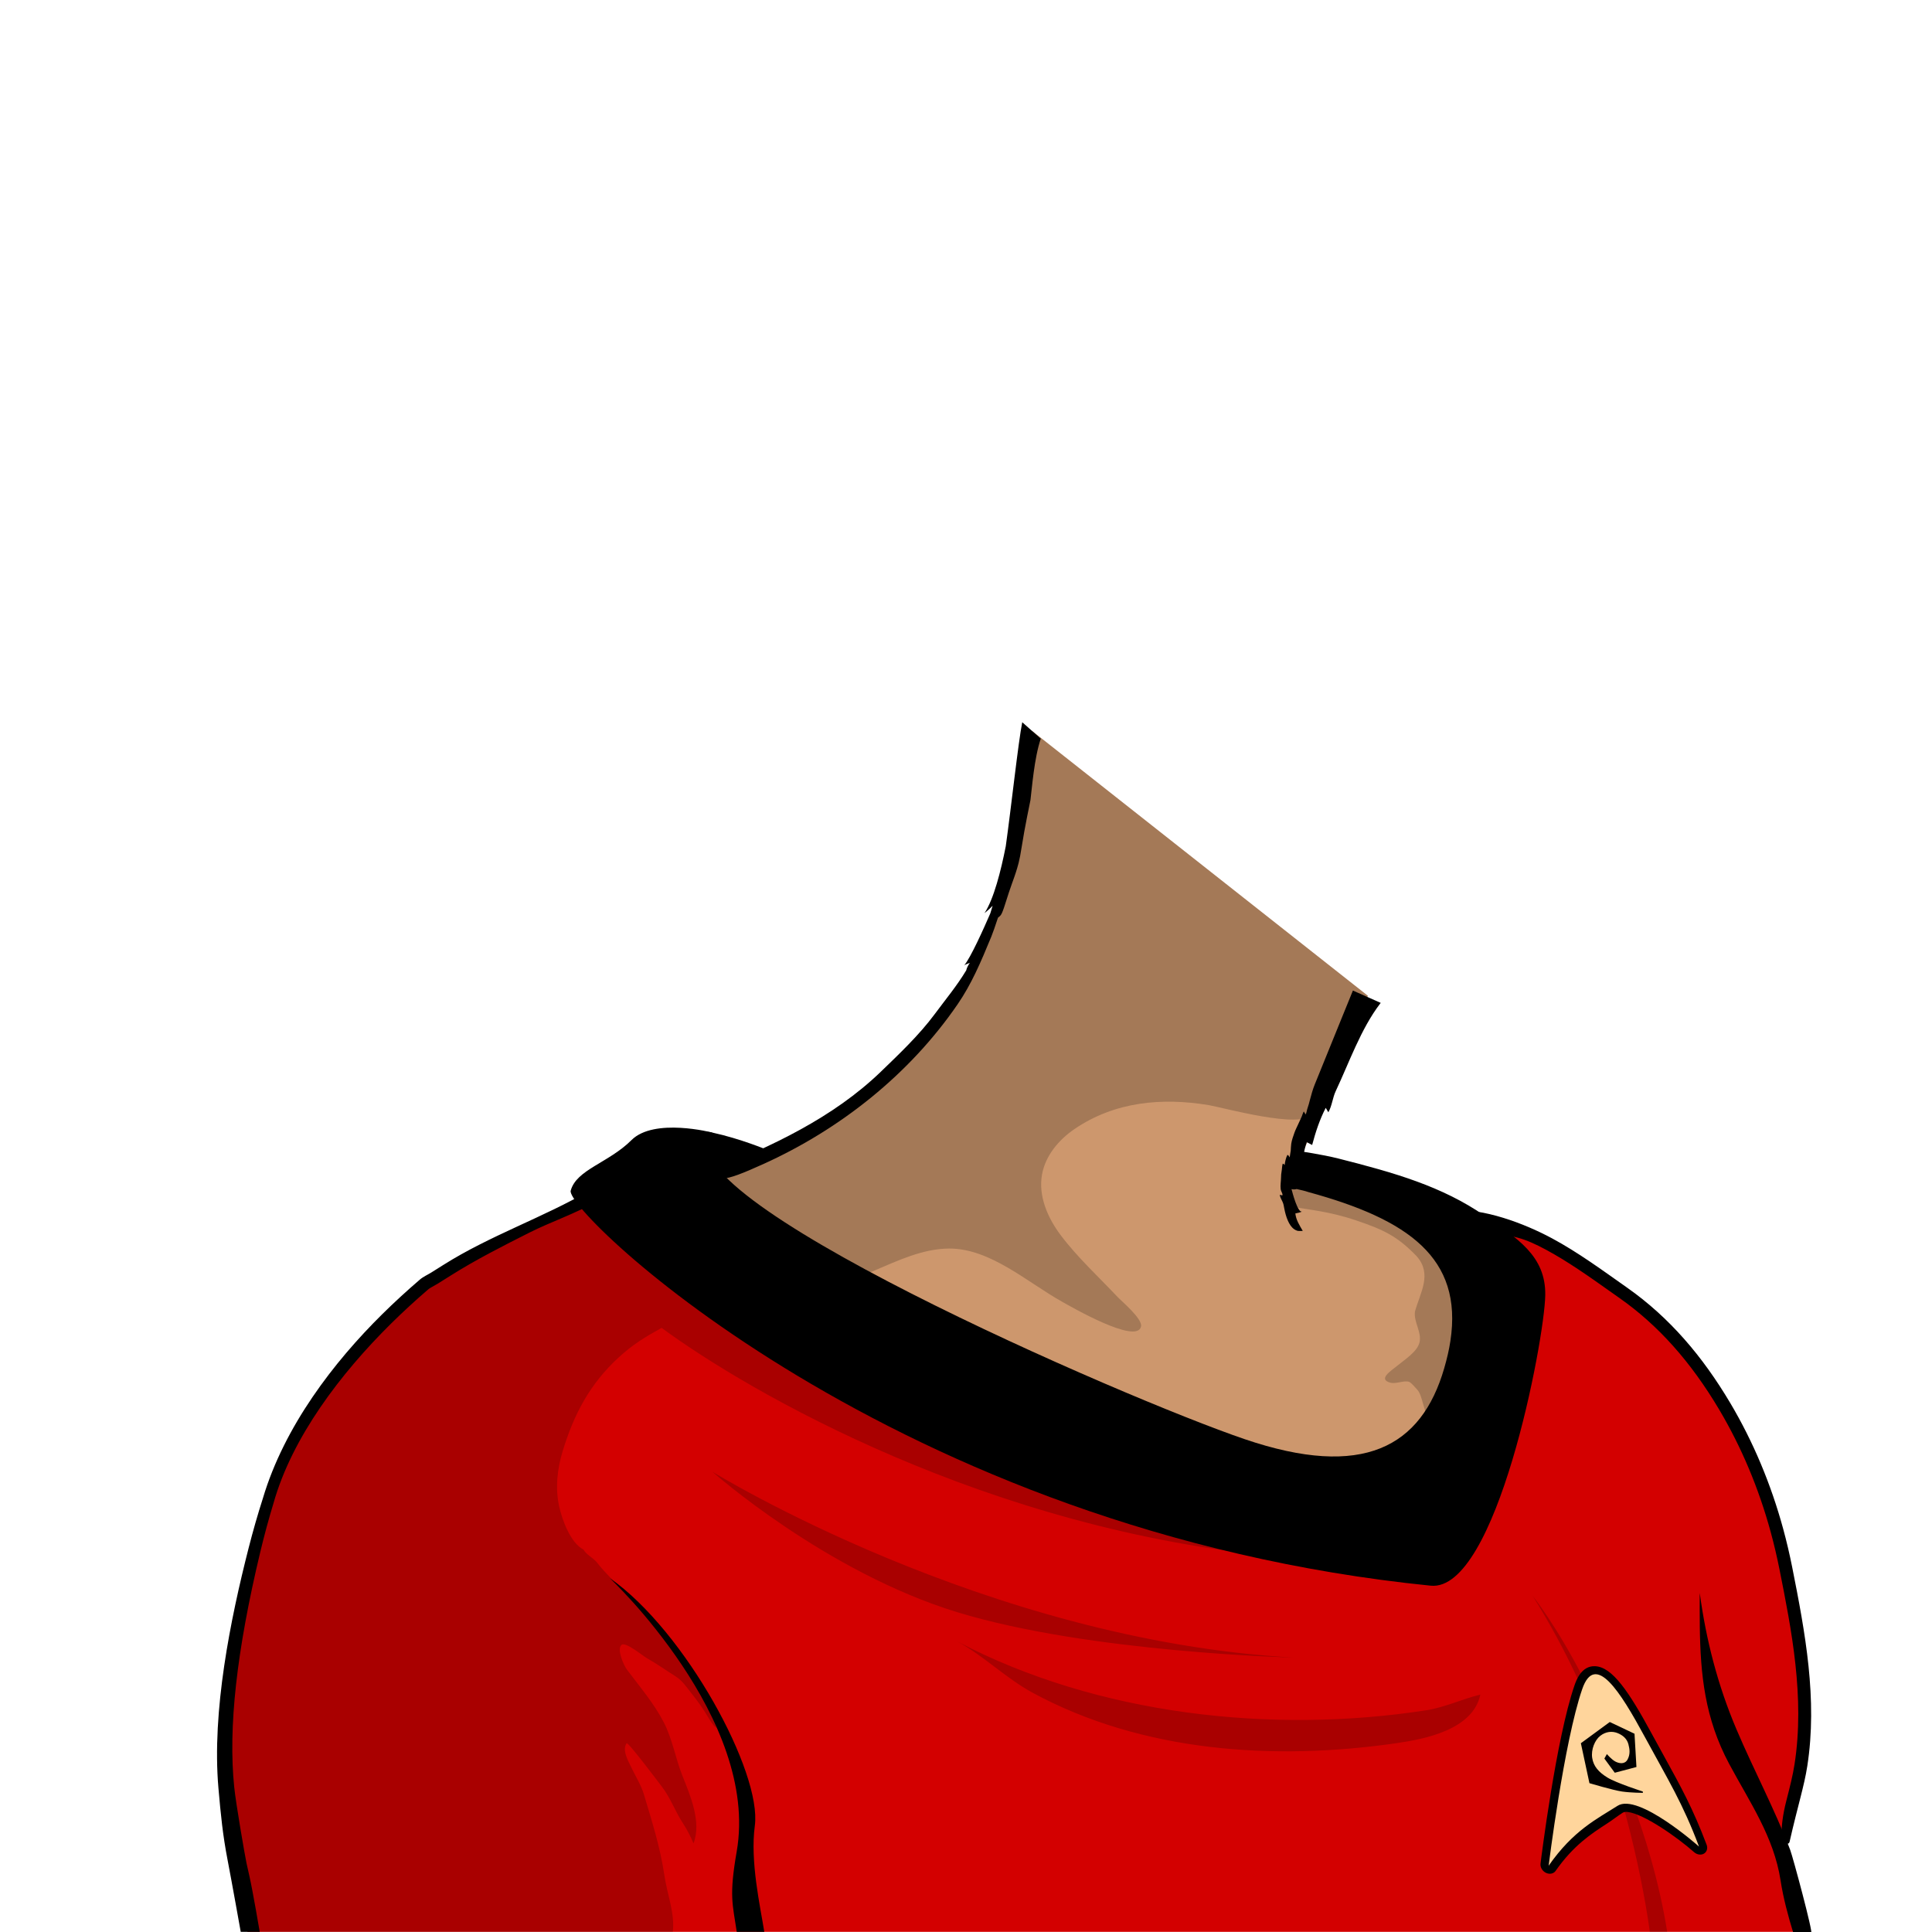
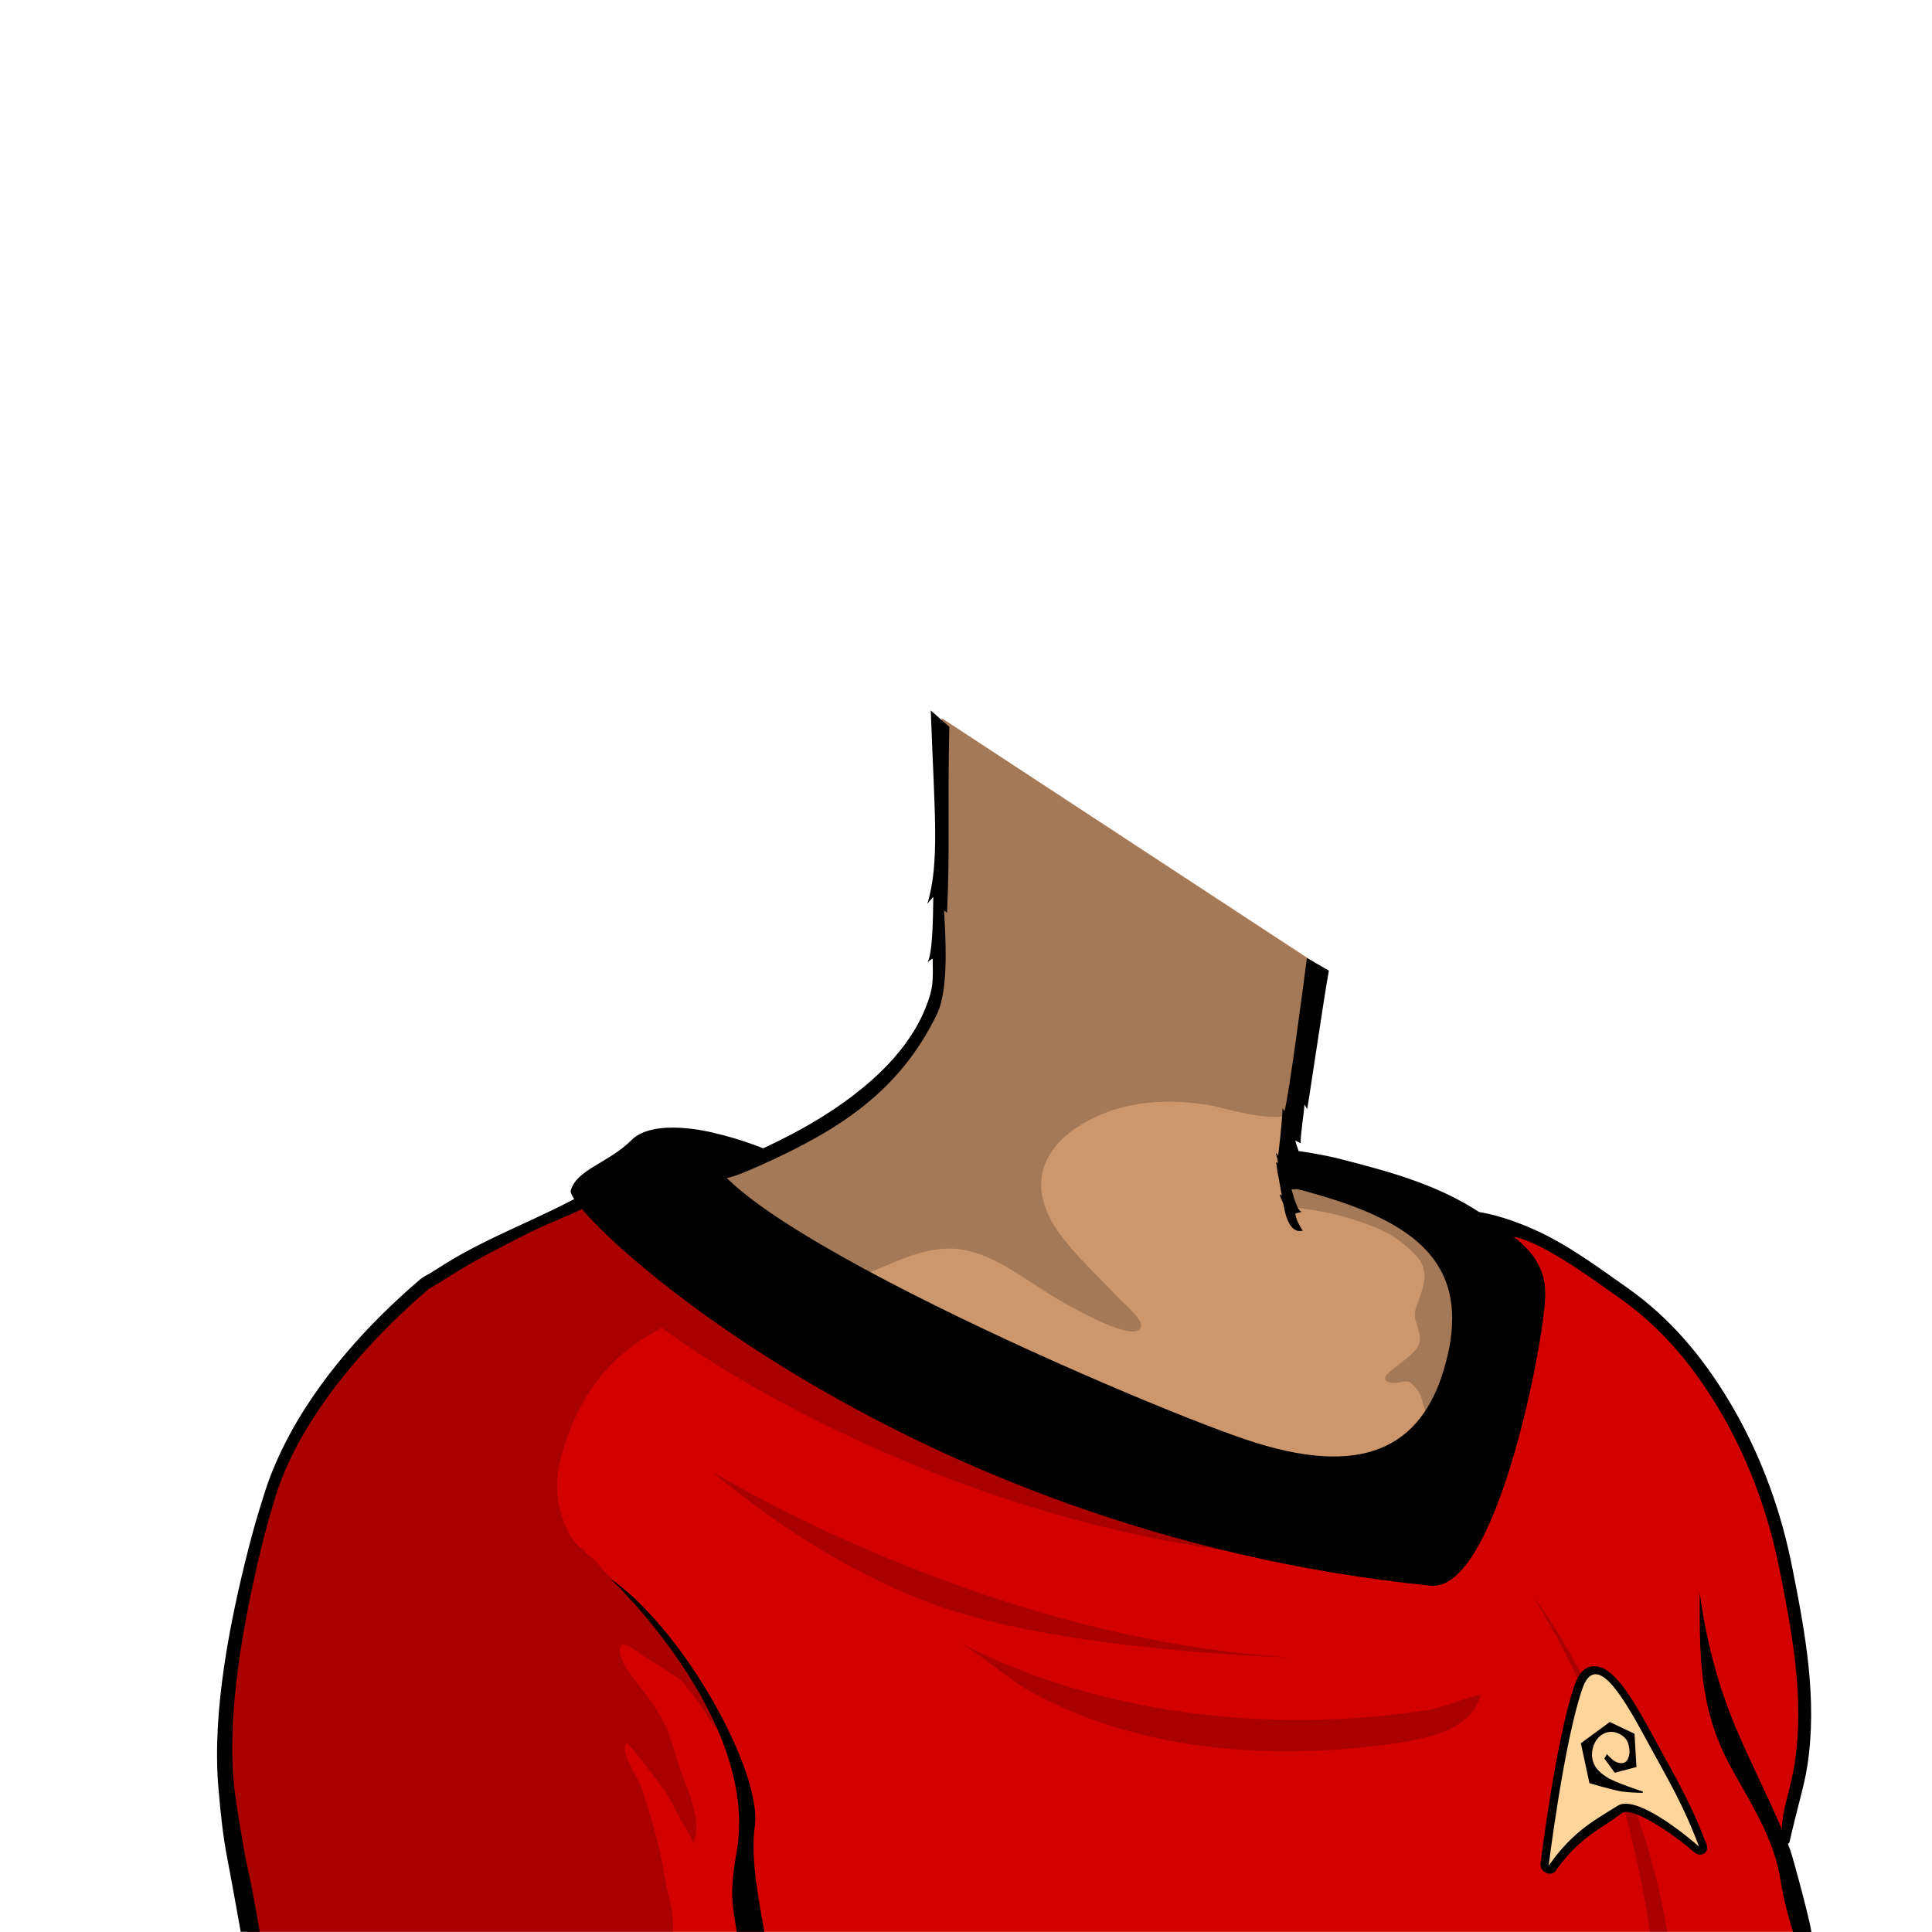
- <svg xmlns="http://www.w3.org/2000/svg" version="1.1" id="svg18722" width="400" height="400" viewBox="0 0 400 400">
+ <svg xmlns="http://www.w3.org/2000/svg" version="1.1" id="svg18722" width="400" height="400" viewBox="0 0 400 400" xml:space="preserve">
  <defs id="defs18726" />
  <g id="layer1" style="display:none">
    <path d="m 283.203,206.169 -69.571,-54.875 -5.489,30.848 -6.207,17.475 c -3.965,4.803 -9.041,15.215 -18.424,23.548 -9.301,8.26 -23.844,13.489 -36.213,21.172 0,0 -14.909,16.74 61.205,48.912 76.113,32.172 84.745,27.987 88.931,20.14 4.184,-7.847 12.844,-41.349 8.92,-49.197 -6.956,-7.114 -22.023,-15.661 -39.111,-19.493 z" style="fill:#cd976d;fill-opacity:1;fill-rule:nonzero;stroke:none;stroke-width:1.333" id="path19870" />
    <path d="m 206.127,193.478 c 1.617,-3.929 2.913,-7.985 4.096,-12.064 1.291,-4.452 3.764,-24.061 5.256,-28.48 0,0 -3.833,-3.407 -3.833,-3.405 -1.011,4.996 -3.077,25.175 -4.128,30.153 -1.273,6.027 -3.689,11.929 -6.271,17.54 -2.109,4.584 -5.355,9.036 -8.349,13.077 -3.142,4.24 -6.747,7.938 -10.552,11.607 -9.847,9.496 -22.544,15.42 -35.24,20.512 0.401,0.984 1.52,1.521 2.581,1.551 1.399,0.037 4.179,-1.079 8.355,-2.967 15.955,-7.219 30.292,-18.603 40.228,-33.089 2.852,-4.16 5.62,-9 7.857,-14.435 z" style="fill:#000000;fill-opacity:1;fill-rule:nonzero;stroke:none;stroke-width:1.333" id="path19890" />
    <path id="path19920" style="opacity:0.2;fill:#000000;fill-opacity:1;fill-rule:nonzero;stroke:none;stroke-width:1.333" d="m 213.633,151.295 -5.49,30.848 -0.176,0.494 -0.018,0.051 c -0.008,0.045 -0.016,0.08 -0.016,0.08 -0.592,3.267 -1.676,6.141 -3.115,8.736 -10e-4,0.002 -0.003,0.004 -0.004,0.006 l -2.879,8.107 c -2.973,3.602 -6.573,10.359 -12.145,17.027 -0.929,1.112 -1.912,2.221 -2.957,3.312 -0.513,0.536 -1.088,1.05 -1.631,1.576 -0.563,0.545 -1.094,1.103 -1.691,1.633 -0.014,0.012 -0.031,0.023 -0.045,0.035 -1.15,1.019 -2.378,1.993 -3.674,2.93 -9.184,6.64 -21.67,11.485 -32.494,18.207 0,0 -3.004,3.408 0.631,10.084 4.98,5.726 14.499,11.315 17.158,11.797 11.037,2 20.537,-7.647 31.389,-7.719 8.56,-0.057 16.284,7.041 23.461,11.033 1.507,0.837 15.568,9.024 16.307,5.066 0.293,-1.579 -4.003,-5.162 -4.896,-6.111 -3.933,-4.175 -8.28,-8.159 -11.734,-12.746 -2.711,-3.601 -4.668,-8.113 -3.879,-12.551 0.693,-3.899 3.438,-7.19 6.709,-9.422 8.351,-5.697 18.133,-6.576 27.859,-4.957 2.648,0.44 19.542,5.111 21.115,1.842 0,-0.001 4.459,-9.266 4.459,-9.266 l 7.324,-15.219 z m 53.586,98.479 c 3.801,0.733 7.832,0.962 13.572,2.904 5.595,1.893 8.482,3.223 12.512,7.404 3.279,3.714 0.743,7.504 -0.35,11.459 -0.293,2.161 1.43,4.261 0.947,6.369 -0.452,1.965 -3.195,3.668 -4.652,4.887 -1.188,0.991 -4.064,2.741 -1.4,3.473 1.172,0.323 2.848,-0.535 3.887,-0.174 0.449,0.157 1.309,1.219 1.688,1.617 1.215,1.279 1.27,5.123 2.678,5.834 2.56,1.295 5.515,-4.099 6.244,-5.721 1.755,-3.904 3.369,-7.891 4.387,-12.059 0.196,-0.802 0.363,-1.614 0.51,-2.43 0.246,-4.011 0.035,-7.302 -0.887,-9.146 -6.956,-7.114 -22.021,-15.66 -39.109,-19.492 0.284,2.605 0.031,3.958 -0.025,5.074 z" />
    <path d="m 285.866,207.638 c -0.011,-0.004 -0.125,0.151 -0.133,0.161 -3.985,5.219 -6.399,12.183 -9.179,18.081 -1.245,2.641 -2.552,5.261 -3.775,7.915 -1.973,4.285 -5.531,8.924 -4.212,13.912 0.204,0.773 1.896,8.104 1.395,7.94 -4.604,-1.516 -4.921,-10.645 -4.359,-14.457 0.132,-0.899 14.503,-36.109 14.503,-36.109 0,0 5.759,2.556 5.76,2.557" style="fill:#000000;fill-opacity:1;fill-rule:nonzero;stroke:none;stroke-width:1.333" id="path19894" />
  </g>
-   <g id="g4">
+   <g id="g4" style="display:none">
    <path d="m 283.203,206.169 -69.571,-54.875 -5.489,30.848 -6.207,17.475 c -3.965,4.803 -9.041,15.215 -18.424,23.548 -9.301,8.26 -23.844,13.489 -36.213,21.172 0,0 -14.909,16.74 61.205,48.912 76.113,32.172 84.745,27.987 88.931,20.14 4.184,-7.847 12.844,-41.349 8.92,-49.197 -6.956,-7.114 -22.023,-15.661 -39.111,-19.493 z" style="display:inline;fill:#cd976d;fill-opacity:1;fill-rule:nonzero;stroke:none;stroke-width:1.333" id="path4" />
    <path id="path5" style="display:inline;opacity:1;fill:#000000;fill-opacity:1;fill-rule:nonzero;stroke:none;stroke-width:1.333" d="m 211.645,149.529 c -0.815,4.031 -2.31,17.836 -3.412,25.676 -0.989,5.04 -2.473,10.932 -4.404,13.85 0,0 1.008,-0.799 1.684,-1.527 -0.158,0.527 -0.315,1.054 -0.482,1.578 -1.375,3.175 -4.044,9.129 -5.432,10.809 0.209,-0.253 0.886,-0.411 1.191,-0.561 -0.355,0.523 -0.616,1.004 -0.746,1.551 -1.922,3.198 -4.267,6.012 -6.555,9.1 -3.142,4.24 -7.337,8.233 -11.143,11.902 -9.847,9.496 -22.544,15.42 -35.24,20.512 0.401,0.984 1.521,1.521 2.582,1.551 1.399,0.037 4.178,-1.079 8.354,-2.967 15.955,-7.219 30.293,-18.603 40.229,-33.09 2.852,-4.16 4.732,-8.555 6.969,-13.99 0.335,-0.815 0.831,-2.254 1.383,-3.932 0.507,-0.476 0.667,-0.181 1.52,-2.93 1.107,-3.569 1.761,-5.104 2.16,-6.383 0.4,-1.277 0.773,-2.352 1.23,-5.361 0.559,-3.673 1.809,-9.652 1.809,-9.652 0.313,-2.443 0.77,-8.678 2.138,-12.73 0,0 -3.834,-3.406 -3.834,-3.404 z m 68.461,55.553 c -0.843,2.063 -1.681,4.127 -2.521,6.191 -1.804,4.433 -3.606,8.867 -5.4,13.305 -0.416,1.032 -0.698,2.109 -0.988,3.18 -0.152,0.557 -0.282,1.136 -0.486,1.678 -0.156,0.419 -0.188,0.913 -0.387,1.314 -0.101,-0.216 -0.282,-0.42 -0.389,-0.639 -0.185,0.319 -0.288,0.718 -0.43,1.061 -0.233,0.564 -0.516,1.091 -0.758,1.648 -0.247,0.567 -0.553,1.129 -0.754,1.713 -0.253,0.731 -0.541,1.502 -0.654,2.271 -0.069,0.471 -0.072,0.951 -0.105,1.424 -0.011,0.167 -0.252,1.344 -0.184,1.408 -0.16,-0.153 -0.253,-0.495 -0.494,-0.525 -0.329,0.555 -0.504,1.46 -0.588,2.092 -0.121,-0.119 -0.205,-0.282 -0.398,-0.268 -0.151,0.492 -0.136,1.09 -0.234,1.615 -0.079,0.416 -0.106,0.801 -0.111,1.229 -0.008,0.804 -0.18,1.657 -0.066,2.461 0.063,0.445 0.368,0.735 0.379,1.207 -0.185,0.091 -0.383,-0.062 -0.58,-0.072 0.076,0.507 0.348,0.97 0.568,1.426 0.215,0.444 0.27,0.875 0.363,1.359 0.169,0.879 0.394,1.758 0.758,2.576 0.285,0.644 0.668,1.292 1.244,1.719 0.256,0.189 0.545,0.328 0.857,0.395 0.099,0.021 0.98,0.006 0.973,-0.006 -0.659,-1.145 -1.392,-2.25 -1.533,-3.615 0.483,-0.091 0.977,-0.196 1.428,-0.408 -0.944,0.472 -2.096,-4.174 -2.223,-4.627 0.451,0.115 1.089,0.131 1.209,-0.318 0.047,-0.173 -0.015,-0.355 -0.068,-0.525 -0.377,-1.208 -0.419,-2.519 -0.117,-3.748 0.443,0.248 0.954,0.372 1.461,0.357 -0.2,-1.845 0.032,-3.737 0.678,-5.479 0.369,0.192 0.741,0.384 1.111,0.574 0.709,-2.661 1.542,-5.235 2.814,-7.689 0.18,0.308 0.359,0.615 0.539,0.922 0.784,-1.392 0.864,-2.978 1.537,-4.406 2.78,-5.899 5.192,-12.863 9.178,-18.082 0.008,-0.011 0.122,-0.164 0.133,-0.16 -0.001,-0.001 -5.76,-2.557 -5.76,-2.557 z" />
    <path id="path6" style="display:inline;opacity:0.2;fill:#000000;fill-opacity:1;fill-rule:nonzero;stroke:none;stroke-width:1.333" d="m 213.633,151.295 -5.49,30.848 -0.176,0.494 -0.018,0.051 c -0.008,0.045 -0.016,0.08 -0.016,0.08 -0.592,3.267 -1.676,6.141 -3.115,8.736 -10e-4,0.002 -0.003,0.004 -0.004,0.006 l -2.879,8.107 c -2.973,3.602 -6.573,10.359 -12.145,17.027 -0.929,1.112 -1.912,2.221 -2.957,3.312 -0.513,0.536 -1.088,1.05 -1.631,1.576 -0.563,0.545 -1.094,1.103 -1.691,1.633 -0.014,0.012 -0.031,0.023 -0.045,0.035 -1.15,1.019 -2.378,1.993 -3.674,2.93 -9.184,6.64 -21.67,11.485 -32.494,18.207 0,0 -3.004,3.408 0.631,10.084 4.98,5.726 14.499,11.315 17.158,11.797 11.037,2 20.537,-7.647 31.389,-7.719 8.56,-0.057 16.284,7.041 23.461,11.033 1.507,0.837 15.568,9.024 16.307,5.066 0.293,-1.579 -4.003,-5.162 -4.896,-6.111 -3.933,-4.175 -8.28,-8.159 -11.734,-12.746 -2.711,-3.601 -4.668,-8.113 -3.879,-12.551 0.693,-3.899 3.438,-7.19 6.709,-9.422 8.351,-5.697 18.133,-6.576 27.859,-4.957 2.648,0.44 19.542,5.111 21.115,1.842 0,-0.001 4.459,-9.266 4.459,-9.266 l 7.324,-15.219 z m 53.586,98.479 c 3.801,0.733 7.832,0.962 13.572,2.904 5.595,1.893 8.482,3.223 12.512,7.404 3.279,3.714 0.743,7.504 -0.35,11.459 -0.293,2.161 1.43,4.261 0.947,6.369 -0.452,1.965 -3.195,3.668 -4.652,4.887 -1.188,0.991 -4.064,2.741 -1.4,3.473 1.172,0.323 2.848,-0.535 3.887,-0.174 0.449,0.157 1.309,1.219 1.688,1.617 1.215,1.279 1.27,5.123 2.678,5.834 2.56,1.295 5.515,-4.099 6.244,-5.721 1.755,-3.904 3.369,-7.891 4.387,-12.059 0.196,-0.802 0.363,-1.614 0.51,-2.43 0.246,-4.011 0.035,-7.302 -0.887,-9.146 -6.956,-7.114 -22.021,-15.66 -39.109,-19.492 0.284,2.605 0.031,3.958 -0.025,5.074 z" />
+   </g>
+   <g id="g3">
+     <path d="m 272.626,199.586 -77.633,-50.881 c 0,0 -0.754,21.943 -0.83,32.919 -0.046,6.639 0.228,19.916 0.228,19.916 -0.859,7.613 -1.497,13.292 -10.88,21.625 -9.301,8.26 -23.844,13.489 -36.213,21.172 0,0 -14.909,16.74 61.205,48.912 76.113,32.172 84.745,27.987 88.931,20.14 4.184,-7.847 12.844,-41.349 8.92,-49.197 -6.956,-7.114 -22.023,-15.661 -39.111,-19.493 z" style="display:inline;fill:#cd976d;fill-opacity:1;fill-rule:nonzero;stroke:none;stroke-width:1.333" id="path1" />
+     <path id="path2" style="display:inline;opacity:1;fill:#000000;fill-opacity:1;fill-rule:nonzero;stroke:none;stroke-width:1.333" d="m 192.709,147.088 c 0.735,20.973 1.907,31.46 -0.716,40.043 0,0 0.564,-0.725 1.24,-1.453 -0.068,5.014 -0.162,11.779 -1.224,13.61 0.209,-0.253 0.781,-0.673 1.087,-0.822 0.094,4.903 0.162,6.165 -1.531,10.355 -1.978,4.892 -5.414,9.416 -9.219,13.086 -9.847,9.496 -22.544,15.42 -35.24,20.512 0.401,0.984 1.521,1.521 2.582,1.551 1.399,0.037 4.178,-1.079 8.354,-2.967 15.955,-7.219 28.202,-15.126 35.939,-31.019 2.492,-5.119 1.786,-15.936 1.473,-21.546 0.101,0.164 0.406,0.342 0.63,0.522 0.62,-13.947 0.064,-20.595 0.461,-38.466 0,0 -3.834,-3.406 -3.834,-3.404 z m 73.22,82.982 c -0.101,-0.216 -0.282,-0.42 -0.389,-0.639 -0.11,3.641 -0.94,9.799 -0.897,9.839 -0.16,-0.153 -0.253,-0.495 -0.494,-0.525 0.161,0.6 0.483,1.532 0.399,2.164 -0.121,-0.119 -0.205,-0.282 -0.398,-0.268 0.202,0.544 0.238,1.218 0.308,1.831 0.054,0.468 0.22,0.938 0.287,1.431 0.109,0.797 0.298,1.533 0.411,2.337 0.063,0.445 0.113,0.689 0.248,1.22 -0.12,-0.02 -0.259,-0.055 -0.436,-0.177 0.076,0.507 0.335,1.061 0.555,1.517 0.215,0.444 0.27,0.875 0.363,1.359 0.169,0.879 0.394,1.758 0.758,2.576 0.285,0.644 0.668,1.292 1.244,1.719 0.256,0.189 0.545,0.328 0.857,0.395 0.099,0.021 0.98,0.006 0.973,-0.006 -0.659,-1.145 -1.392,-2.25 -1.533,-3.615 0.483,-0.091 0.977,-0.196 1.428,-0.408 -0.944,0.472 -2.096,-4.174 -2.223,-4.627 0.451,0.115 1.089,0.131 1.209,-0.318 0.047,-0.173 -0.015,-0.355 -0.068,-0.525 -0.377,-1.208 -0.419,-2.519 -0.117,-3.748 0.443,0.248 0.954,0.372 1.461,0.357 -0.2,-1.845 -1.209,-3.937 -1.728,-5.845 0.369,0.192 0.741,0.384 1.111,0.574 0.173,-3.309 0.572,-5.068 0.827,-8.003 0.18,0.308 0.359,0.615 0.539,0.922 0.172,-0.305 3.548,-23.607 4.504,-28.646 l -4.549,-2.63 c -0.495,3.9 -3.825,29.283 -4.65,31.74 z" />
+     <path id="path3" style="display:inline;opacity:0.2;fill:#000000;fill-opacity:1;fill-rule:nonzero;stroke:none;stroke-width:1.333" d="m 194.994,148.706 c -0.321,12.519 -0.042,20.537 -0.392,28.23 -0.351,7.693 -0.598,9.699 -0.73,17.378 -0.034,2.01 0.772,4.014 0.15,9.741 -0.622,5.716 -2.653,9.027 -4.97,12.22 -2.405,3.313 -4.788,6.223 -5.54,6.891 -0.014,0.012 -0.031,0.023 -0.045,0.035 -9.299,8.234 -23.471,13.252 -36.168,21.137 0,0 -3.004,3.408 0.631,10.084 4.98,5.726 14.499,11.315 17.158,11.797 11.037,2 20.537,-7.647 31.389,-7.719 8.56,-0.057 16.284,7.041 23.461,11.033 1.507,0.837 15.568,9.024 16.307,5.066 0.293,-1.579 -4.003,-5.162 -4.896,-6.111 -3.933,-4.175 -8.28,-8.159 -11.734,-12.746 -2.711,-3.601 -4.668,-8.113 -3.879,-12.551 0.693,-3.899 3.438,-7.19 6.709,-9.422 8.351,-5.697 18.133,-6.576 27.859,-4.957 2.648,0.44 15.77,4.445 17.343,1.176 2.374,-5.425 1.494,-21.87 5.422,-30.032 z m 72.225,101.067 c 3.801,0.733 7.832,0.962 13.572,2.904 5.595,1.893 8.482,3.223 12.512,7.404 3.279,3.714 0.743,7.504 -0.35,11.459 -0.293,2.161 1.43,4.261 0.947,6.369 -0.452,1.965 -3.195,3.668 -4.652,4.887 -1.188,0.991 -4.064,2.741 -1.4,3.473 1.172,0.323 2.848,-0.535 3.887,-0.174 0.449,0.157 1.309,1.219 1.688,1.617 1.215,1.279 1.27,5.123 2.678,5.834 2.56,1.295 5.515,-4.099 6.244,-5.721 1.755,-3.904 3.369,-7.891 4.387,-12.059 0.196,-0.802 0.363,-1.614 0.51,-2.43 0.246,-4.011 0.035,-7.302 -0.887,-9.146 -6.956,-7.114 -22.021,-15.66 -39.109,-19.492 0.284,2.605 0.031,3.958 -0.025,5.074 z" />
  </g>
  <g id="g18730">
    <path d="m 51.22,399.967 c 0.157,-3.777 -0.619,-8.853 -1.349,-12.359 -0.169,-0.815 -0.337,-1.619 -0.491,-2.415 -0.339,-1.756 -0.733,-3.455 -1.117,-5.097 -0.74,-3.175 -1.497,-6.428 -1.811,-9.993 -1.091,-12.448 0.939,-28.527 6.203,-49.152 0.892,-3.495 1.879,-6.932 2.932,-10.217 4.099,-13.757 13.952,-27.109 24.605,-37.627 2.391,-2.36 4.979,-4.739 7.689,-7.069 0.351,-0.301 0.825,-0.565 1.329,-0.844 0.303,-0.167 0.6,-0.332 0.879,-0.505 0.832,-0.519 1.663,-1.04 2.492,-1.564 5.359,-3.384 11.028,-6.247 16.512,-9.015 4.347,-2.193 8.841,-4.461 13.196,-6.996 5.441,-3.167 8.673,-4.957 11.84,-4.957 2.645,0 5.489,1.151 10.492,4.249 3.553,2.2 6.947,4.797 10.231,7.309 3.017,2.308 6.137,4.696 9.413,6.805 1.256,0.808 2.611,1.793 4.045,2.836 2.161,1.573 4.387,3.192 6.544,4.403 2.053,1.152 4.127,1.687 6.131,2.205 1.312,0.337 2.667,0.688 3.947,1.207 3.031,1.232 5.999,2.853 8.868,4.423 3.617,1.976 7.333,4.008 11.361,5.401 2.737,0.948 5.621,1.819 8.675,2.74 7.205,2.176 14.612,4.411 20.352,7.756 3.295,1.921 6.611,2.973 9.817,3.989 3.415,1.084 6.641,2.107 9.74,4.103 4.212,2.713 12.504,7.267 20.7,7.267 1.785,0 3.497,-0.217 5.089,-0.647 0.859,-0.231 1.752,-0.455 2.663,-0.681 5.621,-1.407 11.995,-2.999 15.731,-7.697 6.973,-8.768 6.405,-19.82 5.855,-30.509 -0.284,-5.508 -0.552,-10.731 0.199,-15.461 h 0.045 c 5.781,0 11.536,3.093 16.613,5.824 4.595,2.471 9.023,5.608 13.305,8.641 l 2.101,1.485 c 8.115,5.711 14.96,13.373 20.928,23.431 4.667,7.863 8.3,16.504 10.799,25.683 0.688,2.524 1.304,5.145 1.831,7.789 2.491,12.507 5.315,26.681 3.124,40.732 -0.375,2.404 -0.975,4.755 -1.733,7.732 -0.505,1.976 -1.067,4.173 -1.695,6.881 -0.261,0.036 -0.511,0.14 -0.717,0.304 -0.508,0.424 -0.681,1.085 -0.461,1.668 0.092,0.247 0.195,0.501 0.307,0.757 0.621,1.42 1.264,3.008 1.753,4.972 0.333,1.332 0.732,2.687 1.135,4.051 0.655,2.221 1.325,5.967 1.695,8.163 z" style="fill:#d30000;fill-opacity:1;fill-rule:nonzero;stroke:none;stroke-width:1.333" id="path19818" />
    <path d="m 320.073,258.735 c 4.527,2.435 8.925,5.551 13.179,8.563 l 2.107,1.489 c 7.971,5.609 14.704,13.152 20.584,23.059 4.611,7.771 8.201,16.312 10.673,25.388 0.681,2.499 1.291,5.092 1.812,7.707 2.471,12.409 5.272,26.476 3.115,40.313 -0.365,2.344 -0.929,4.557 -1.712,7.619 -1.451,5.683 -1.391,10.324 0.579,15.979 1.019,2.925 0.796,5.861 1.183,8.823 0.336,2.567 -0.081,2.293 3.093,2.293 -0.389,-4.139 -2.055,-8.463 -3.08,-12.569 -0.473,-1.899 -1.087,-3.495 -1.835,-5.207 -0.1,-0.229 -0.192,-0.457 -0.277,-0.685 0.497,0.311 0.907,0.313 1.029,-0.224 1.727,-7.572 3,-11.415 3.655,-15.617 2.157,-13.843 -0.432,-27.677 -3.133,-41.245 -0.529,-2.653 -1.145,-5.285 -1.855,-7.887 -2.512,-9.221 -6.192,-18.024 -10.953,-26.047 -5.733,-9.659 -12.564,-17.703 -21.343,-23.88 -5.095,-3.585 -10.141,-7.307 -15.557,-10.219 -5.795,-3.116 -14.228,-6.284 -20.81,-5.807 -2.845,14.349 6.654,33.257 -3.745,46.331 -4.008,5.039 -11.645,6.264 -17.628,7.876 -8.212,2.212 -17.945,-2.143 -24.613,-6.437 -6.275,-4.041 -13.04,-4.293 -19.615,-8.125 -8.352,-4.869 -20.056,-7.42 -29.284,-10.615 -7.139,-2.473 -13.264,-6.996 -20.157,-9.797 -3.3,-1.34 -6.695,-1.528 -9.912,-3.333 -3.496,-1.961 -7.315,-5.133 -10.512,-7.193 -6.784,-4.367 -12.783,-9.865 -19.667,-14.128 -10.713,-6.633 -12.617,-4.897 -23.153,1.236 -9.796,5.701 -20.769,9.381 -30.443,15.491 -0.827,0.521 -1.655,1.041 -2.484,1.559 -0.767,0.48 -1.687,0.879 -2.389,1.483 -2.66,2.287 -5.255,4.661 -7.763,7.137 -10.033,9.907 -20.287,23.212 -24.728,38.124 -1.072,3.343 -2.063,6.795 -2.96,10.312 -3.749,14.689 -7.645,33.769 -6.248,49.727 0.487,5.557 0.892,9.663 1.883,14.809 0.889,4.616 2.731,14.932 2.731,14.932 h 3.931 c 0,0 -1.439,-8.523 -2.145,-11.585 -0.204,-0.885 -0.409,-1.775 -0.597,-2.675 -0.373,-1.792 -2.179,-12.241 -2.536,-15.704 -1.271,-12.288 0.493,-28.212 5.393,-48.683 0.831,-3.467 1.756,-6.879 2.751,-10.14 3.843,-13.623 13.867,-26.82 24.4,-37.219 2.373,-2.344 4.94,-4.704 7.628,-7.015 0.259,-0.221 0.683,-0.456 1.132,-0.704 0.319,-0.176 0.635,-0.352 0.931,-0.537 0.833,-0.52 1.665,-1.043 2.496,-1.567 5.309,-3.353 10.955,-6.203 16.412,-8.957 4.367,-2.204 9.569,-3.935 13.948,-6.484 7.749,-4.511 10.648,-6.604 19.257,-1.788 6.884,3.849 12.468,9.545 18.583,14.432 9.741,7.785 24.58,8.169 35.533,15.411 3.105,2.052 5.305,4.876 8.923,6.035 4.033,1.291 8.309,1.04 12.173,2.485 9.635,3.605 20.005,6.996 29.804,10.449 3.367,1.185 8.304,2.068 11.155,4.041 3.096,2.144 4.253,5.273 8.125,7.112 5.773,2.743 16.633,3.699 21.915,0.483 3.46,-2.105 5.493,-6.025 8.385,-8.772 2.737,-2.599 5.804,-3.248 7.349,-6.905 1.144,-2.703 0.373,-6.28 0.751,-9.208 0.525,-4.08 2.039,-7.963 2.891,-11.975 1.097,-5.168 -1.485,-9.993 -0.449,-14.835 4.801,-0.243 7.843,0.784 12.097,3.072" style="fill:#000000;fill-opacity:1;fill-rule:nonzero;stroke:none;stroke-width:1.333" id="path19898" />
    <path d="m 351.925,336.736 c 0.135,9.947 1.025,19.009 6.075,28.447 4.219,7.887 9.261,15.096 10.647,24.139 0.563,3.657 1.565,7.375 2.651,10.908 1.233,0.013 2.467,0.028 3.7,0.043 0.46,0.005 -3.808,-15.828 -4.353,-17.26 -3.184,-8.371 -7.583,-16.621 -11.137,-24.992 -3.843,-9.052 -6.287,-18.467 -7.595,-28.212 -0.008,2.365 -0.017,4.669 0.013,6.928" style="fill:#000000;fill-opacity:1;fill-rule:nonzero;stroke:none;stroke-width:1.333" id="path19902" />
    <path d="m 147.472,234.485 c 0,0 -12.032,-3.139 -16.74,1.569 -4.708,4.708 -11.417,6.088 -12.576,10.473 -1.159,4.387 67.155,70.611 178.057,81.771 13.623,1.371 23.569,-50.755 23.715,-60.16 0.125,-8.121 -5.781,-11.752 -12.509,-16.406 -8.849,-6.122 -18.674,-8.924 -30.327,-11.874 -3.336,-0.845 -8.16,-1.54 -8.16,-1.54 0,0 -1.948,5.635 -2.708,7.099 1.465,0.757 3.115,0.851 4.651,1.385 20.592,5.625 32.053,13.569 29.412,30.847 -0.137,0.9 -0.308,1.795 -0.511,2.681 -0.229,1 -0.488,1.993 -0.775,2.979 -4.708,16.216 -16.74,23.017 -41.327,14.647 -24.587,-8.369 -122.759,-50.917 -110.204,-63.472" style="fill:#000000;fill-opacity:1;fill-rule:nonzero;stroke:none;stroke-width:1.333" id="path19906" />
    <path d="m 147.472,234.485 c 5.88,1.276 11.361,3.588 11.361,3.588 l -11.335,7.392 -6.407,-5.256 c 0,0 0.44,-7.013 6.38,-5.724" style="fill:#000000;fill-opacity:1;fill-rule:nonzero;stroke:none;stroke-width:1.333" id="path19910" />
    <path id="path19968" style="opacity:0.2;fill:#000000;fill-opacity:1;fill-rule:nonzero;stroke:none;stroke-width:1.333" d="m 198.236,339.863 c 0.067,0.036 0.133,0.072 0.201,0.107 28.788,15.065 64.884,19.068 96.816,14.129 3.927,-0.607 7.403,-2.328 11.236,-3.248 -1.54,7.268 -11.432,9.197 -17.372,10.057 -25.223,3.651 -52.589,1.889 -75.348,-10.46 -5.513,-2.992 -10.136,-7.656 -15.533,-10.585 M 147.483,304.698 c 0,0 56.431,34.884 120.297,38.484 0,0 -42.115,-1.011 -69.524,-9.373 C 170.849,325.446 147.483,304.698 147.483,304.698 m 197.693,95.269 c -3.26,-20.373 -11.523,-38.48 -18.106,-51.385 9.436,20.861 13.48,43.684 14.507,51.385 z m -18.106,-51.438 c -2.823,-6.24 -6.304,-12.662 -9.757,-18.138 0,0 4.97,6.221 10.489,17.04 m -181.618,3.099 c -2.381,-4.265 -6.005,-8.005 -9.127,-11.744 -2.523,-3.023 -5.085,-6.012 -7.685,-8.968 -1.981,-2.253 -3.983,-4 -5.765,-6.307 -0.735,-0.948 -2.311,-1.685 -2.801,-2.689 -2.7,-1.368 -4.421,-6.183 -5.024,-8.869 -0.855,-3.812 -0.416,-7.789 0.708,-11.496 2.336,-7.7 5.676,-13.955 11.541,-19.363 2.939,-2.708 5.421,-4.224 8.949,-6.172 17.989,13.241 67.612,42.032 128.543,47.448 -3.196,-0.284 -7.64,-3.517 -10.503,-4.836 -18.803,-8.656 -37.963,-16.021 -55.588,-27.029 -9.6,-5.996 -18.812,-12.588 -27.825,-19.427 -8.203,-6.223 -17.76,-12.291 -24.889,-19.667 -4.104,-4.247 -5.495,-9.257 -12.591,-9.255 -3.167,0 -6.399,1.792 -11.837,4.957 -4.355,2.535 -8.849,4.804 -13.196,6.997 -5.484,2.767 -11.155,5.629 -16.513,9.013 -0.829,0.524 -1.659,1.045 -2.491,1.564 -0.279,0.175 -0.576,0.34 -0.88,0.507 -0.503,0.279 -0.977,0.541 -1.329,0.843 -2.711,2.331 -5.297,4.709 -7.689,7.071 -10.653,10.516 -20.507,23.868 -24.604,37.625 -1.053,3.285 -2.04,6.723 -2.933,10.217 -5.264,20.625 -7.292,36.704 -6.201,49.152 0.312,3.565 1.071,6.819 1.811,9.993 0.383,1.643 0.779,3.341 1.117,5.097 0.152,0.796 0.32,1.6 0.491,2.417 0.68,3.268 1.391,7.888 1.357,11.561 0.016,0.192 0.029,0.383 0.045,0.576 0.005,0.075 0.02,0.145 0.028,0.219 h 87.997 c 0.44,-3.905 -1.151,-7.655 -1.757,-11.755 -0.861,-5.828 -2.569,-11.128 -4.249,-16.76 -0.552,-1.852 -1.668,-3.593 -2.549,-5.452 -0.636,-1.344 -2.015,-3.607 -1.015,-5.076 0.26,-0.383 6.639,8.119 7.299,8.981 1.808,2.36 2.749,5.099 4.359,7.573 0.841,1.293 1.58,2.704 2.192,4.175 1.727,-4.401 -0.705,-9.996 -2.291,-13.992 -1.44,-3.629 -2.061,-7.569 -3.856,-11.061 -2.005,-3.899 -5.013,-7.428 -7.637,-10.925 -0.621,-0.829 -2.163,-4.187 -1.125,-5.116 0.819,-0.733 4.479,2.319 5.301,2.776 1.985,1.105 3.944,2.512 5.893,3.733 1.468,0.92 2.376,2.375 3.341,3.58 0.904,1.128 1.847,2.401 2.725,3.771 0.609,0.949 1.652,2.927 2.421,3.343 -0.219,-0.117 -0.525,-3.232 -0.663,-3.691 -0.368,-1.228 -0.879,-2.421 -1.504,-3.541" />
    <path d="m 156.279,377.995 c 1.488,-10.985 -14.331,-40.28 -30.025,-51.265 0,0 31.067,29.161 26.272,56.613 -1.607,9.196 -0.843,10.887 0.011,16.624 h 5.701 c -0.837,-5.283 -2.961,-14.573 -1.959,-21.972" style="fill:#000000;fill-opacity:1;fill-rule:nonzero;stroke:none;stroke-width:1.333" id="path19942" />
    <path d="m 320.728,387.276 c -0.143,-0.007 -0.289,-0.044 -0.431,-0.113 -0.451,-0.217 -0.731,-0.693 -0.675,-1.144 0.129,-1.045 3.213,-25.743 6.985,-36.728 0.873,-2.543 2.096,-3.739 3.739,-3.655 3.163,0.16 6.559,5.284 11.013,13.5 0.941,1.736 1.808,3.305 2.616,4.772 3.451,6.257 5.944,10.779 8.736,18.188 0.163,0.436 0.025,0.883 -0.339,1.095 -0.152,0.089 -0.329,0.128 -0.509,0.119 -0.249,-0.012 -0.507,-0.116 -0.716,-0.303 -2.611,-2.32 -10.209,-8.051 -14.164,-8.515 -0.607,-0.072 -1.08,0.007 -1.445,0.24 -1.085,0.692 -2.077,1.488 -3.204,2.217 -3.315,2.144 -7.071,4.573 -10.84,9.973 -0.171,0.245 -0.459,0.369 -0.767,0.353" style="fill:#ffd59c;fill-opacity:1;fill-rule:nonzero;stroke:none;stroke-width:1.333" id="path19930" />
    <path d="m 334.901,373.872 c -4.297,2.74 -9.148,5.069 -14.271,12.408 0,0 3.159,-25.524 6.945,-36.551 2.687,-7.824 7.903,0.543 12.904,9.767 5.001,9.224 7.88,13.783 11.285,22.817 0,0 -12.567,-11.181 -16.864,-8.441 m 18.441,8.079 c -2.812,-7.46 -5.316,-12.001 -8.781,-18.288 -0.808,-1.465 -1.673,-3.033 -2.613,-4.768 -4.708,-8.681 -8.125,-13.743 -11.667,-13.923 -2.885,-0.147 -3.963,2.993 -4.317,4.025 -3.792,11.043 -6.884,35.799 -7.013,36.847 -0.093,0.752 0.375,1.545 1.125,1.907 0.236,0.115 0.48,0.176 0.719,0.188 0.513,0.027 0.992,-0.18 1.276,-0.588 3.711,-5.315 7.42,-7.713 10.692,-9.831 1.136,-0.735 2.1,-1.513 3.2,-2.215 0.247,-0.157 0.588,-0.208 1.041,-0.155 3.316,0.389 10.185,5.165 13.733,8.317 0.349,0.311 0.777,0.484 1.193,0.504 0.3,0.016 0.595,-0.048 0.849,-0.196 0.607,-0.355 0.836,-1.099 0.563,-1.825" style="fill:#000000;fill-opacity:1;fill-rule:nonzero;stroke:none;stroke-width:1.333" id="path19934" />
  </g>
  <g id="layer5" style="display:none">
    <path d="m 331.124,349.871 5.129,12.401 5.392,-0.019 -3.663,3.343 3.512,7.852 -6.269,-5.695 -4.065,6.553 0.884,-8.011 -6.456,-2.701 6.708,-0.785 z" style="fill:#000000;fill-opacity:1;fill-rule:nonzero;stroke:none;stroke-width:1.333" id="path19938" />
  </g>
  <g id="layer6" style="display:none">
    <path id="path18248" style="color:#000000;display:inline;fill:#000000;stroke-miterlimit:40;-inkscape-stroke:none" d="m 332.591,357.189 c -4.008,0.575 -6.793,4.331 -6.215,8.362 0.579,4.032 4.308,6.85 8.316,6.275 4.008,-0.575 6.794,-4.329 6.215,-8.361 -0.579,-4.032 -4.308,-6.852 -8.316,-6.277 z m 0.19,1.324 c 2.706,-0.389 5.244,1.099 6.322,3.491 -0.388,-0.323 -0.872,-0.585 -1.413,-0.782 -1.252,-0.456 -2.859,-0.6 -4.571,-0.354 -1.712,0.246 -3.214,0.836 -4.287,1.626 -0.463,0.341 -0.854,0.728 -1.136,1.148 0.361,-2.599 2.378,-4.74 5.085,-5.128 z m 0.463,3.229 c 1.586,-0.228 3.067,-0.083 4.143,0.309 1.076,0.392 1.694,0.999 1.79,1.663 0.095,0.664 -0.328,1.418 -1.25,2.097 -0.922,0.679 -2.303,1.234 -3.888,1.462 -1.586,0.228 -3.067,0.083 -4.143,-0.309 -1.076,-0.392 -1.694,-0.997 -1.789,-1.661 -0.095,-0.664 0.327,-1.42 1.25,-2.099 0.922,-0.679 2.303,-1.234 3.888,-1.462 z m -5.065,5.267 c 0.389,0.323 0.872,0.587 1.413,0.784 1.252,0.456 2.859,0.6 4.571,0.354 1.712,-0.246 3.214,-0.836 4.287,-1.626 0.463,-0.341 0.853,-0.73 1.135,-1.15 -0.36,2.6 -2.377,4.741 -5.084,5.13 -2.708,0.389 -5.245,-1.099 -6.322,-3.493 z" />
  </g>
  <g id="layer7">
    <path style="display:inline;fill:#000000;fill-opacity:1;stroke:none;stroke-width:1.111px;stroke-linecap:butt;stroke-linejoin:miter;stroke-opacity:1" d="m 332.169,364.092 2.153,2.935 4.486,-1.186 -0.4,-6.89 -5.12,-2.427 -5.986,4.393 1.774,8.27 c 0,0 4.906,1.467 6.767,1.731 1.861,0.264 4.303,0.273 4.303,0.273 l -0.025,-0.28 c 0,0 -5.472,-1.756 -7.32,-2.887 -1.848,-1.131 -2.897,-2.367 -3.155,-4.074 -0.258,-1.707 0.526,-3.669 1.668,-4.564 1.141,-0.895 2.448,-1.021 3.58,-0.571 1.132,0.45 1.958,1.205 2.249,2.301 0.291,1.095 0.392,2.106 -0.168,3.158 -0.56,1.052 -1.72,0.857 -2.524,0.439 -0.804,-0.418 -1.763,-1.551 -1.763,-1.551 z" id="path18493" />
  </g>
  <g id="layer8" style="display:none">
    <path id="path34966" style="color:#000000;fill:#000000;fill-opacity:0.2;-inkscape-stroke:none" d="m 273.973,200.254 c 0,0 -3.714,10.044 -7.654,20.861 -3.94,10.818 -8.093,22.362 -9.016,25.527 -1.827,6.267 -1.862,12.561 -0.547,17.471 0.35,1.308 1.356,3.422 2.678,5.949 1.322,2.528 2.958,5.438 4.555,8.197 2.765,4.777 5.051,8.512 5.711,9.588 -1.291,-0.174 -2.451,-0.426 -2.451,-0.426 0,0 3.052,2.61 4.164,2.898 1.112,0.289 0.796,0.356 1.812,-0.182 1.016,-0.538 3.258,-3.893 3.258,-3.893 0,0 -2.49,1.486 -4.074,1.721 -0.203,0.03 -0.439,0.042 -0.695,0.043 -0.088,-0.143 -3.015,-4.895 -6.152,-10.316 -1.592,-2.752 -3.226,-5.652 -4.537,-8.158 -1.311,-2.506 -2.303,-4.65 -2.596,-5.744 -1.258,-4.698 -1.236,-10.837 0.541,-16.934 0.879,-3.016 5.055,-14.65 8.994,-25.465 3.939,-10.815 7.652,-20.857 7.652,-20.857 z" />
    <path style="color:#000000;fill:#000000;-inkscape-stroke:none" d="m 276.309,200.91 c 0,0 -3.809,10.177 -7.818,21.174 -2.005,5.499 -4.059,11.201 -5.715,15.943 -1.656,4.742 -2.907,8.499 -3.324,10.201 -1.619,6.601 -1.716,10.199 -0.412,15.066 0.349,1.305 1.345,3.442 2.654,6.006 1.31,2.564 2.929,5.522 4.51,8.33 3.161,5.616 6.352,10.373 6.352,10.373 l 0.283,-0.13 c 0,0 -2.673,-5.003 -5.826,-10.605 -1.577,-2.801 -3.131,-5.879 -4.43,-8.423 -1.299,-2.544 -2.284,-4.713 -2.578,-5.811 -1.27,-4.741 -1.184,-8.038 0.418,-14.568 0.388,-1.58 1.644,-5.375 3.297,-10.109 1.653,-4.735 3.707,-10.436 5.711,-15.932 4.008,-10.992 7.814,-21.164 7.814,-21.164 z" id="path34964" />
  </g>
</svg>
